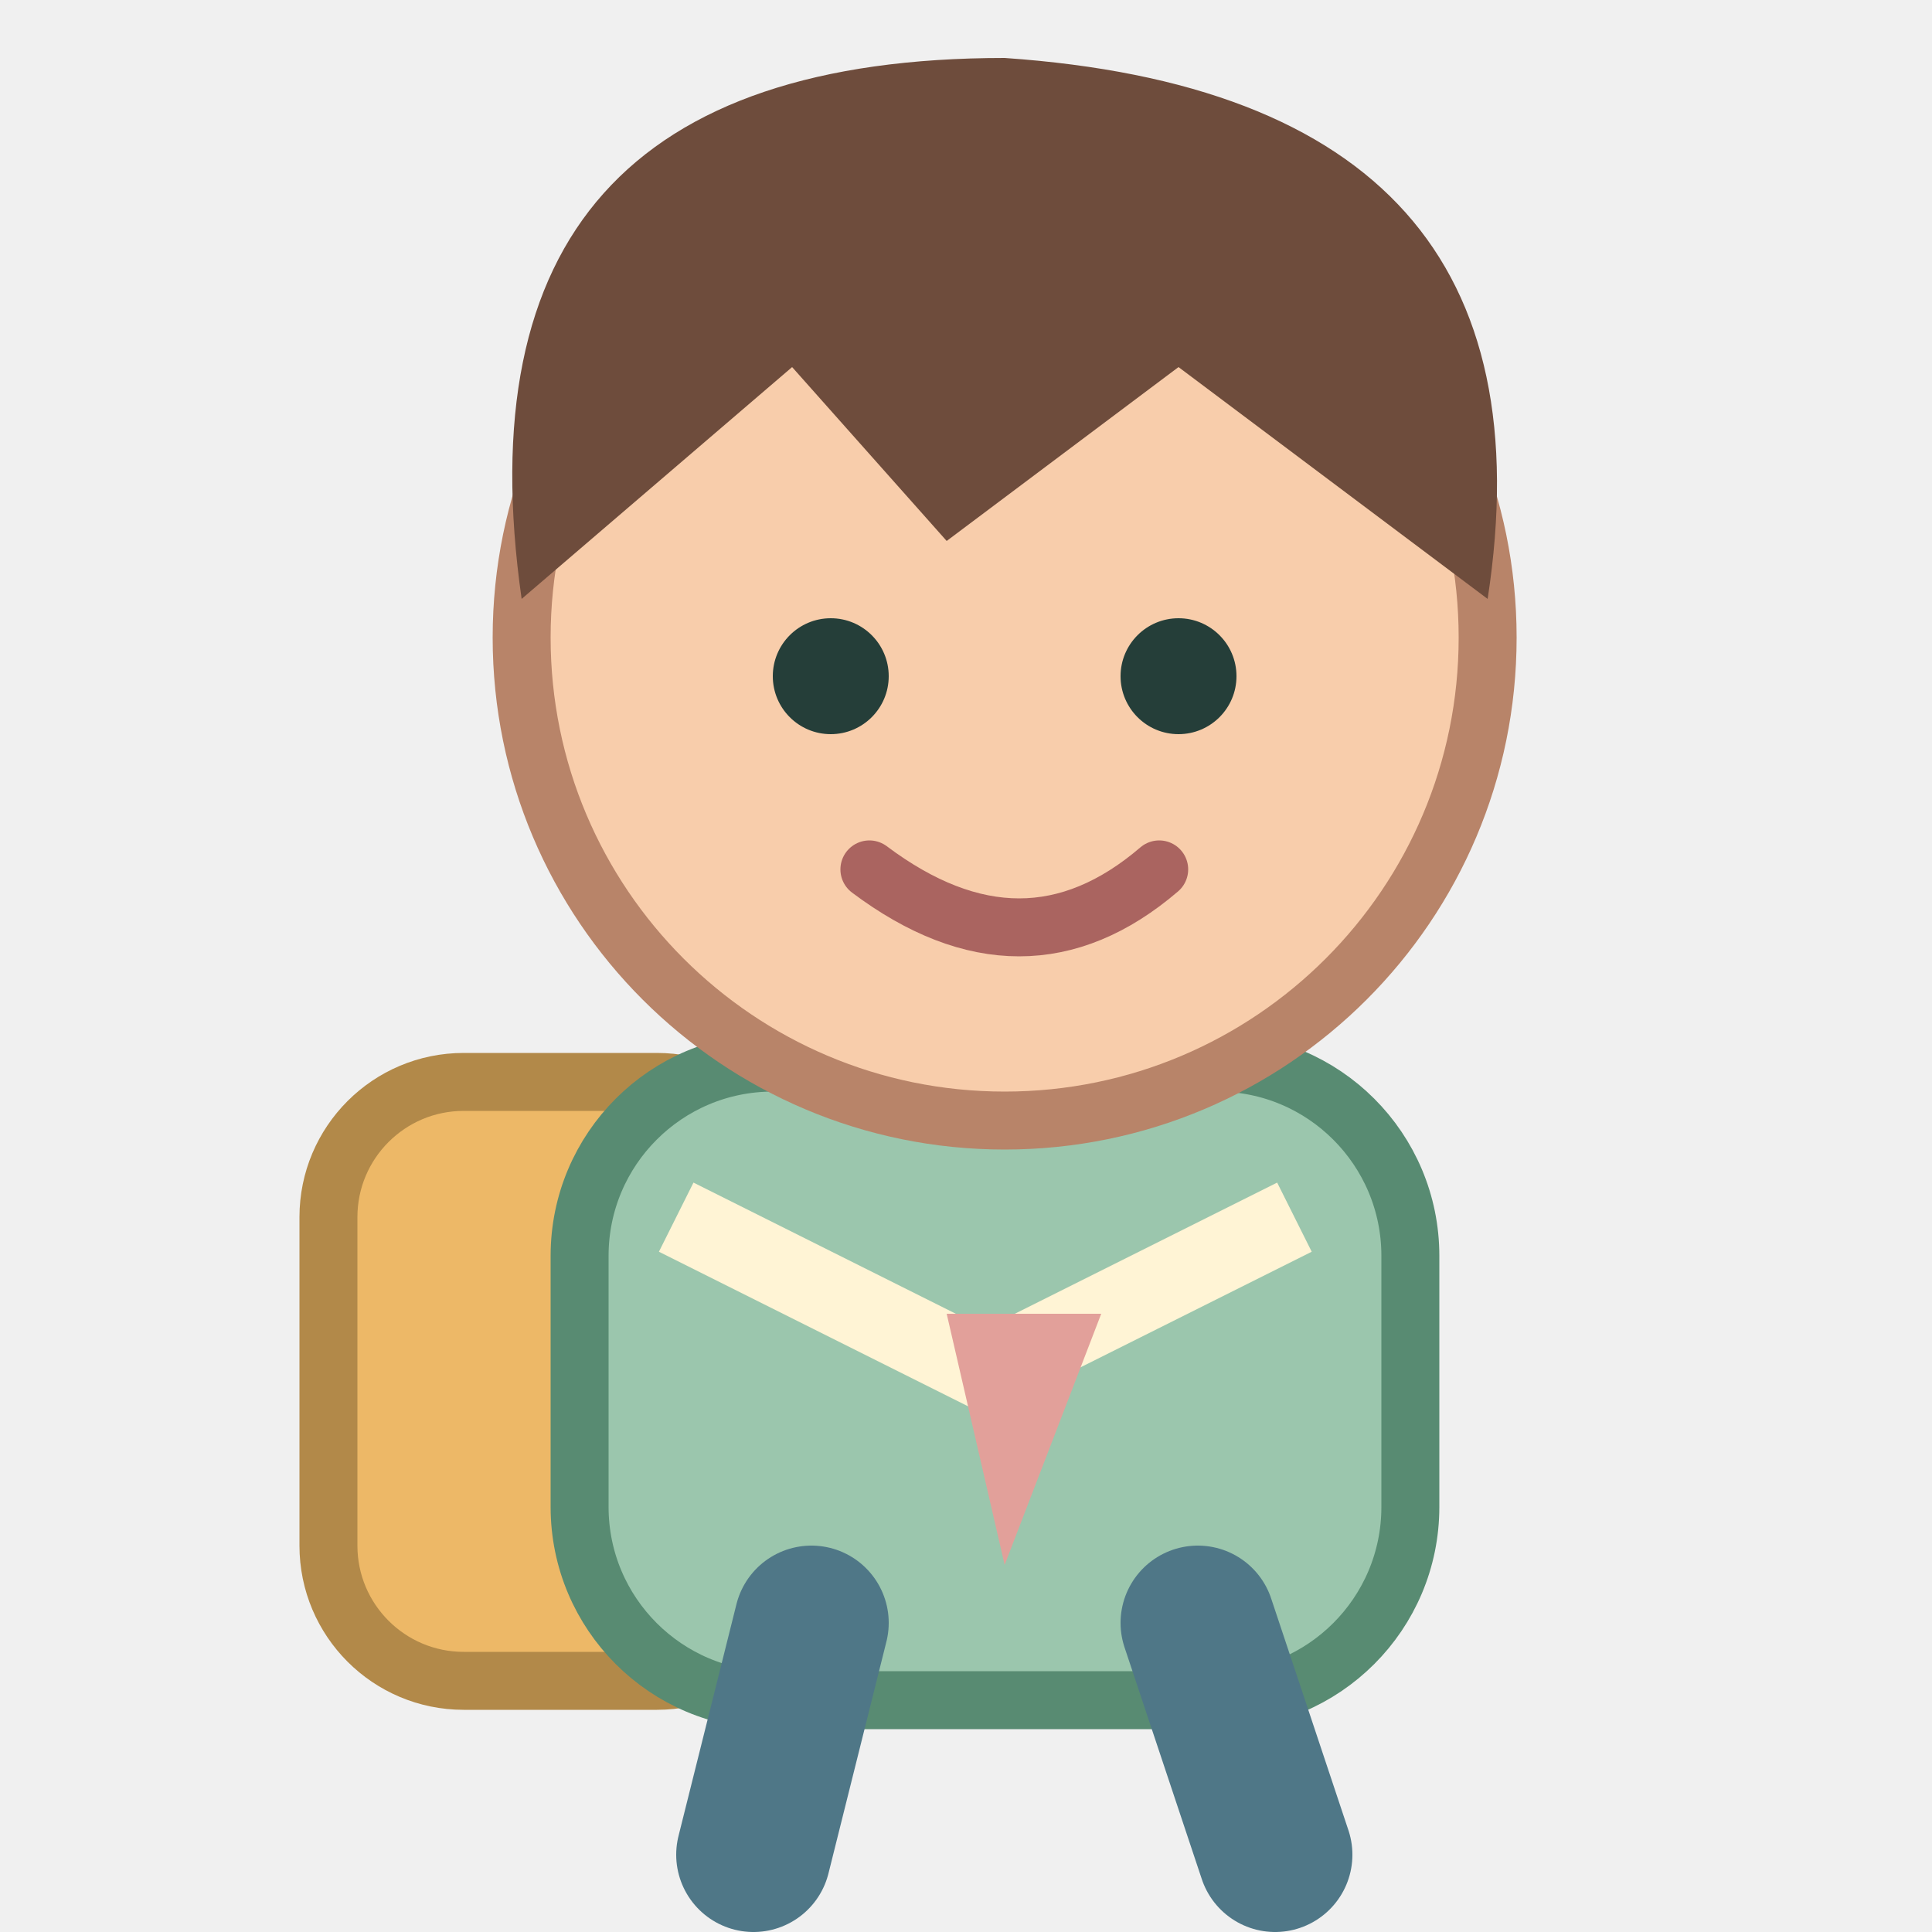
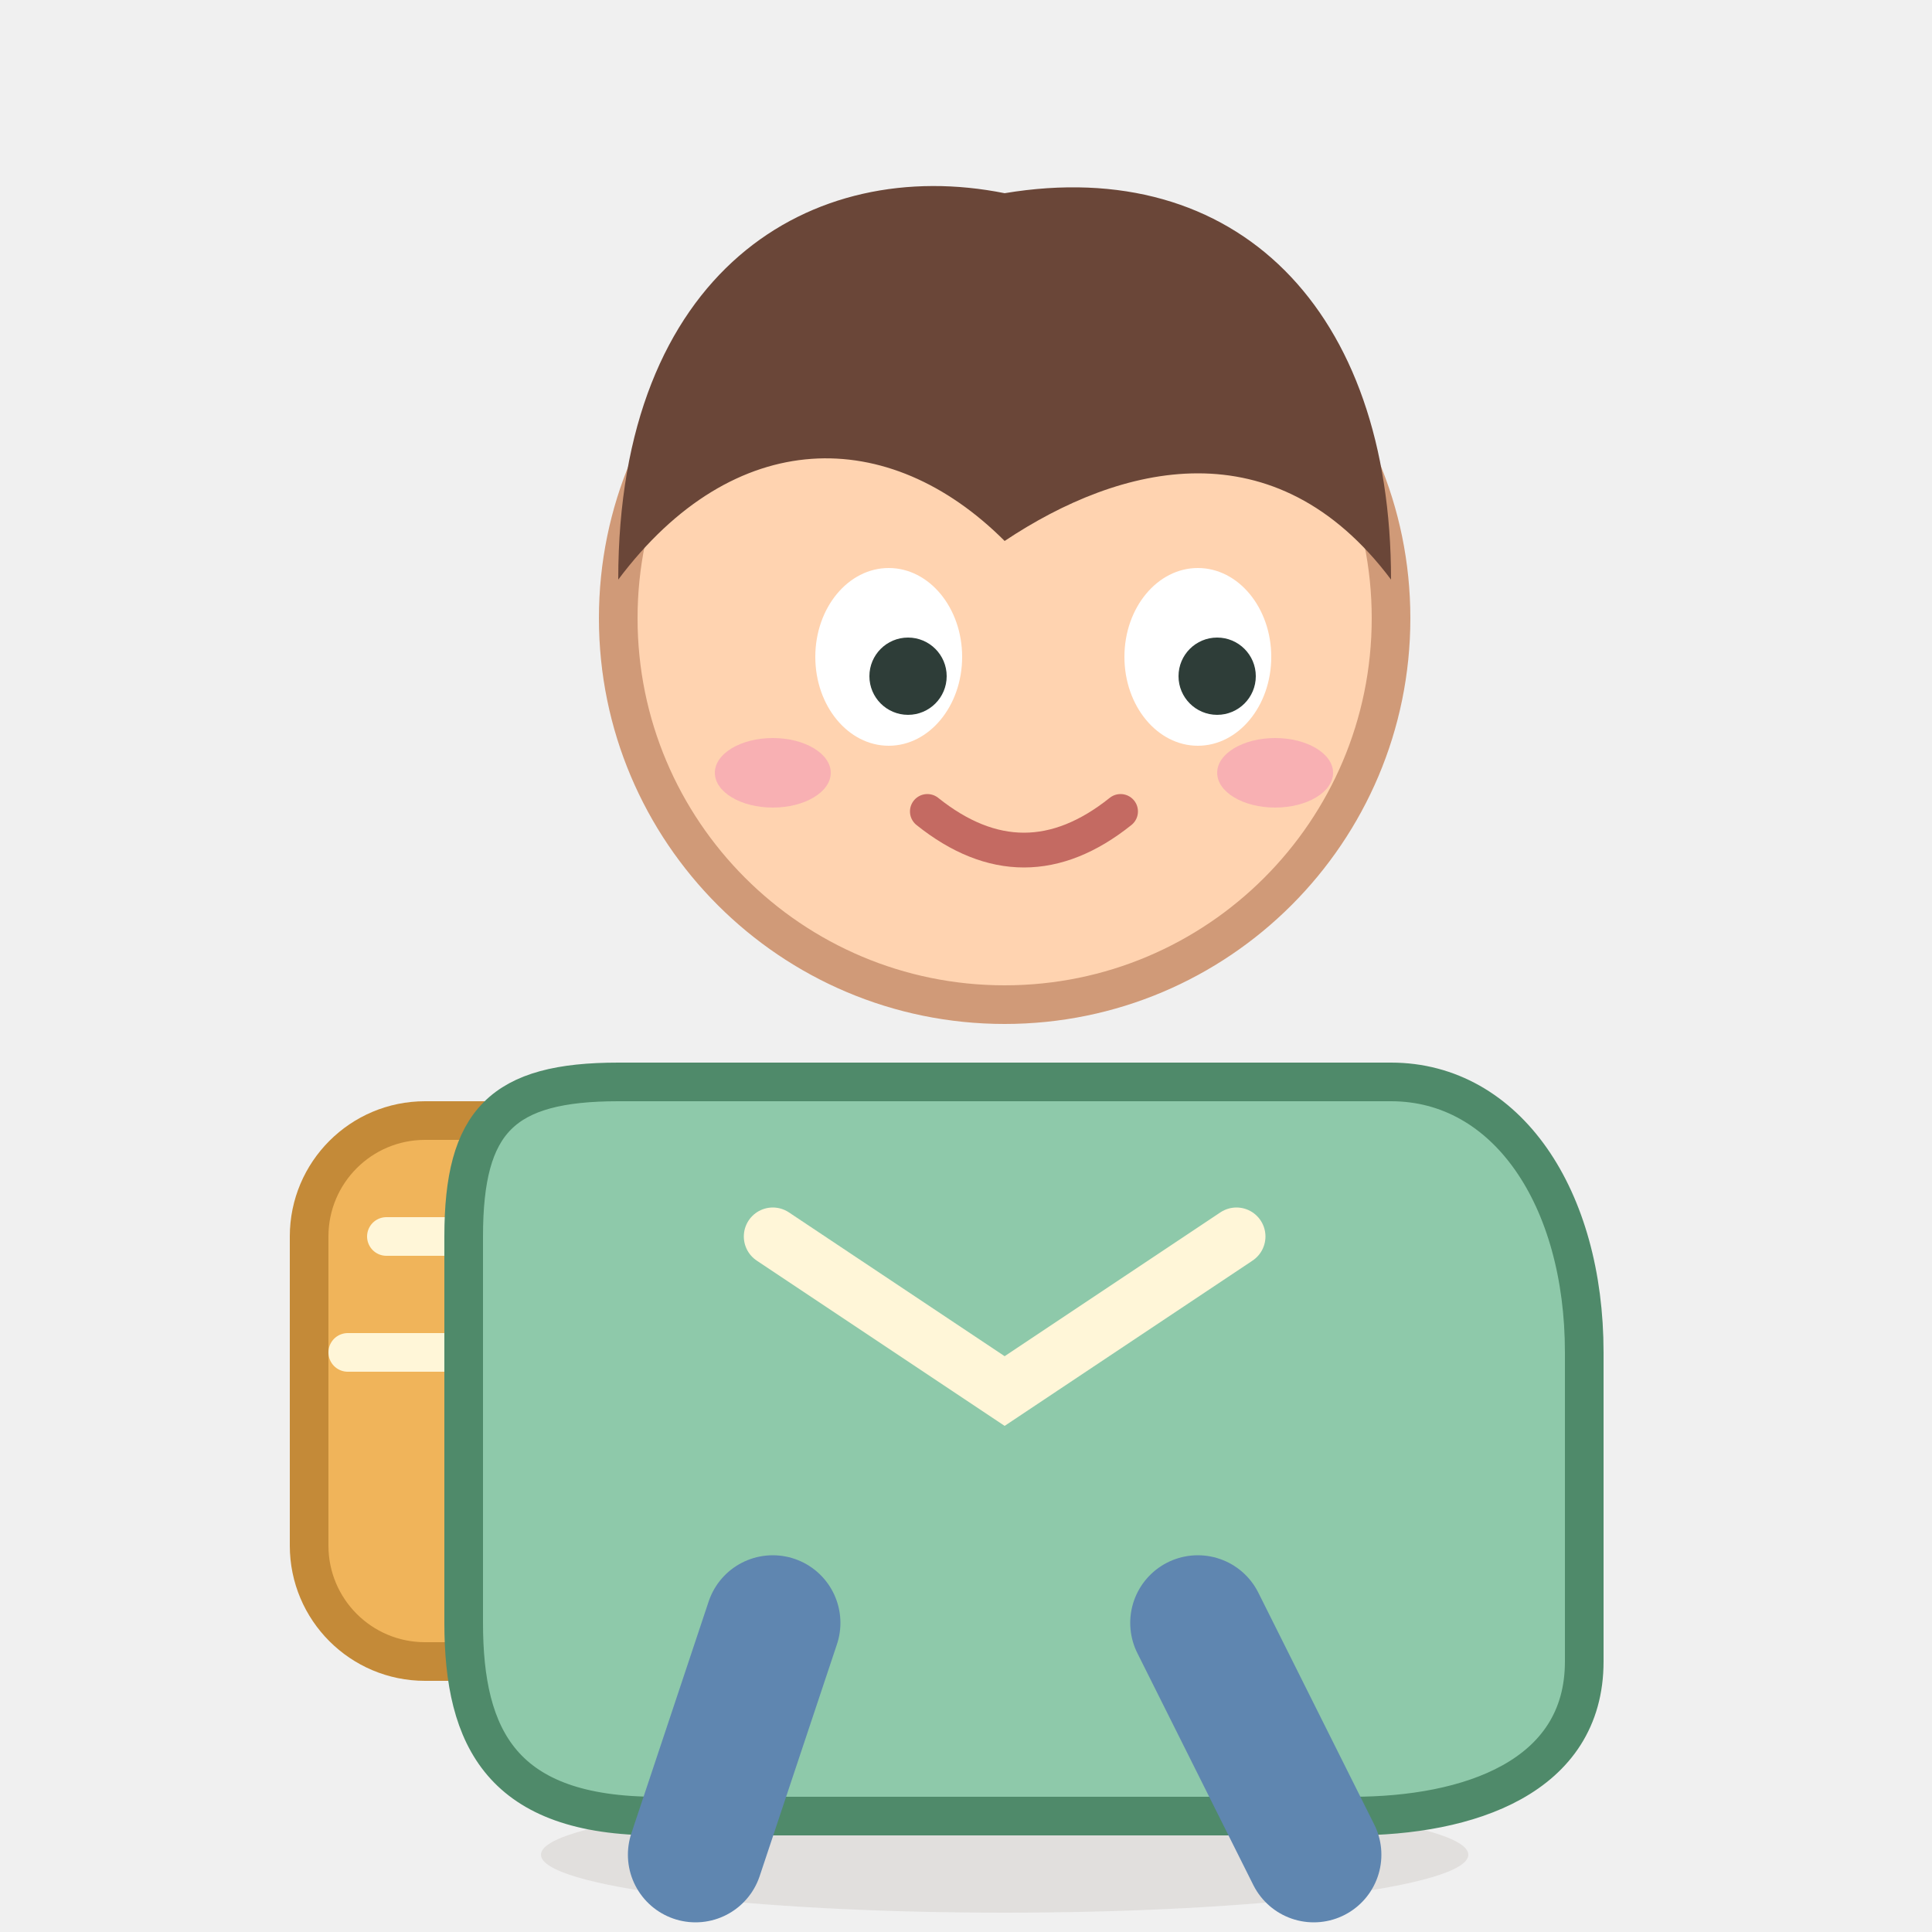
<svg xmlns="http://www.w3.org/2000/svg" viewBox="0 0 100 100">
-   <rect x="17" y="56" width="24" height="31" rx="7" fill="#edb867" stroke="#b28949" stroke-width="3" />
-   <rect x="30" y="55" width="43" height="33" rx="10" fill="#9bc6ad" stroke="#588b72" stroke-width="3" />
-   <path d="m42 84-3 12m23-12 4 12" stroke="#4f7787" stroke-width="8" stroke-linecap="round" />
-   <path d="m35 63 16 8 16-8" fill="none" stroke="#fff4d5" stroke-width="4" />
-   <path d="m49 68 3 13 5-13" fill="#e2a09a" />
-   <circle cx="52" cy="33" r="25" fill="#f8cdab" stroke="#b88469" stroke-width="3" />
-   <path d="M27 31q-4-28 25-28 29 2 25 28L61 19 49 28l-8-9Z" fill="#6e4c3c" />
-   <circle cx="43" cy="35" r="3" fill="#253e39" />
-   <circle cx="61" cy="35" r="3" fill="#253e39" />
-   <path d="M45 45q8 6 15 0" fill="none" stroke="#aa6460" stroke-width="3" stroke-linecap="round" />
+   <ellipse cx="52" cy="96" rx="24" ry="3" fill="#5c4638" opacity=".1" />
+   <rect x="16" y="58" width="22" height="28" rx="6" fill="#f0b45a" stroke="#c48a38" stroke-width="2" />
+   <path d="M20 64h14M18 70h16" stroke="#fff6d8" stroke-width="2" stroke-linecap="round" />
+   <path d="M32 56h40c6 0 10 6 10 14v16c0 6-6 8-12 8H34c-8 0-10-4-10-10V64c0-6 2-8 8-8z" fill="#8ec9aa" stroke="#4f8a6a" stroke-width="2" />
+   <path d="M40 84 36 96M62 84l6 12" stroke="#5f86b0" stroke-width="7" stroke-linecap="round" />
+   <path d="M40 64 52 72 64 64" fill="none" stroke="#fff6d8" stroke-width="3" stroke-linecap="round" />
+   <circle cx="52" cy="32" r="20" fill="#ffd3b0" stroke="#d09a78" stroke-width="2" />
+   <path d="M32 30c0-16 10-22 20-20 12-2 20 6 20 20-6-8-14-6-20-2-6-6-14-6-20 2z" fill="#6a4638" />
+   <ellipse cx="46" cy="34" rx="3.8" ry="4.6" fill="#fff" />
+   <ellipse cx="62" cy="34" rx="3.8" ry="4.6" fill="#fff" />
+   <circle cx="47" cy="35" r="2" fill="#2e3d38" />
+   <circle cx="63" cy="35" r="2" fill="#2e3d38" />
+   <path d="M48 42q5 4 10 0" fill="none" stroke="#c46a62" stroke-width="1.8" stroke-linecap="round" />
+   <ellipse cx="40" cy="40" rx="3" ry="1.8" fill="#f6a8b4" opacity=".8" />
+   <ellipse cx="66" cy="40" rx="3" ry="1.8" fill="#f6a8b4" opacity=".8" />
</svg>
